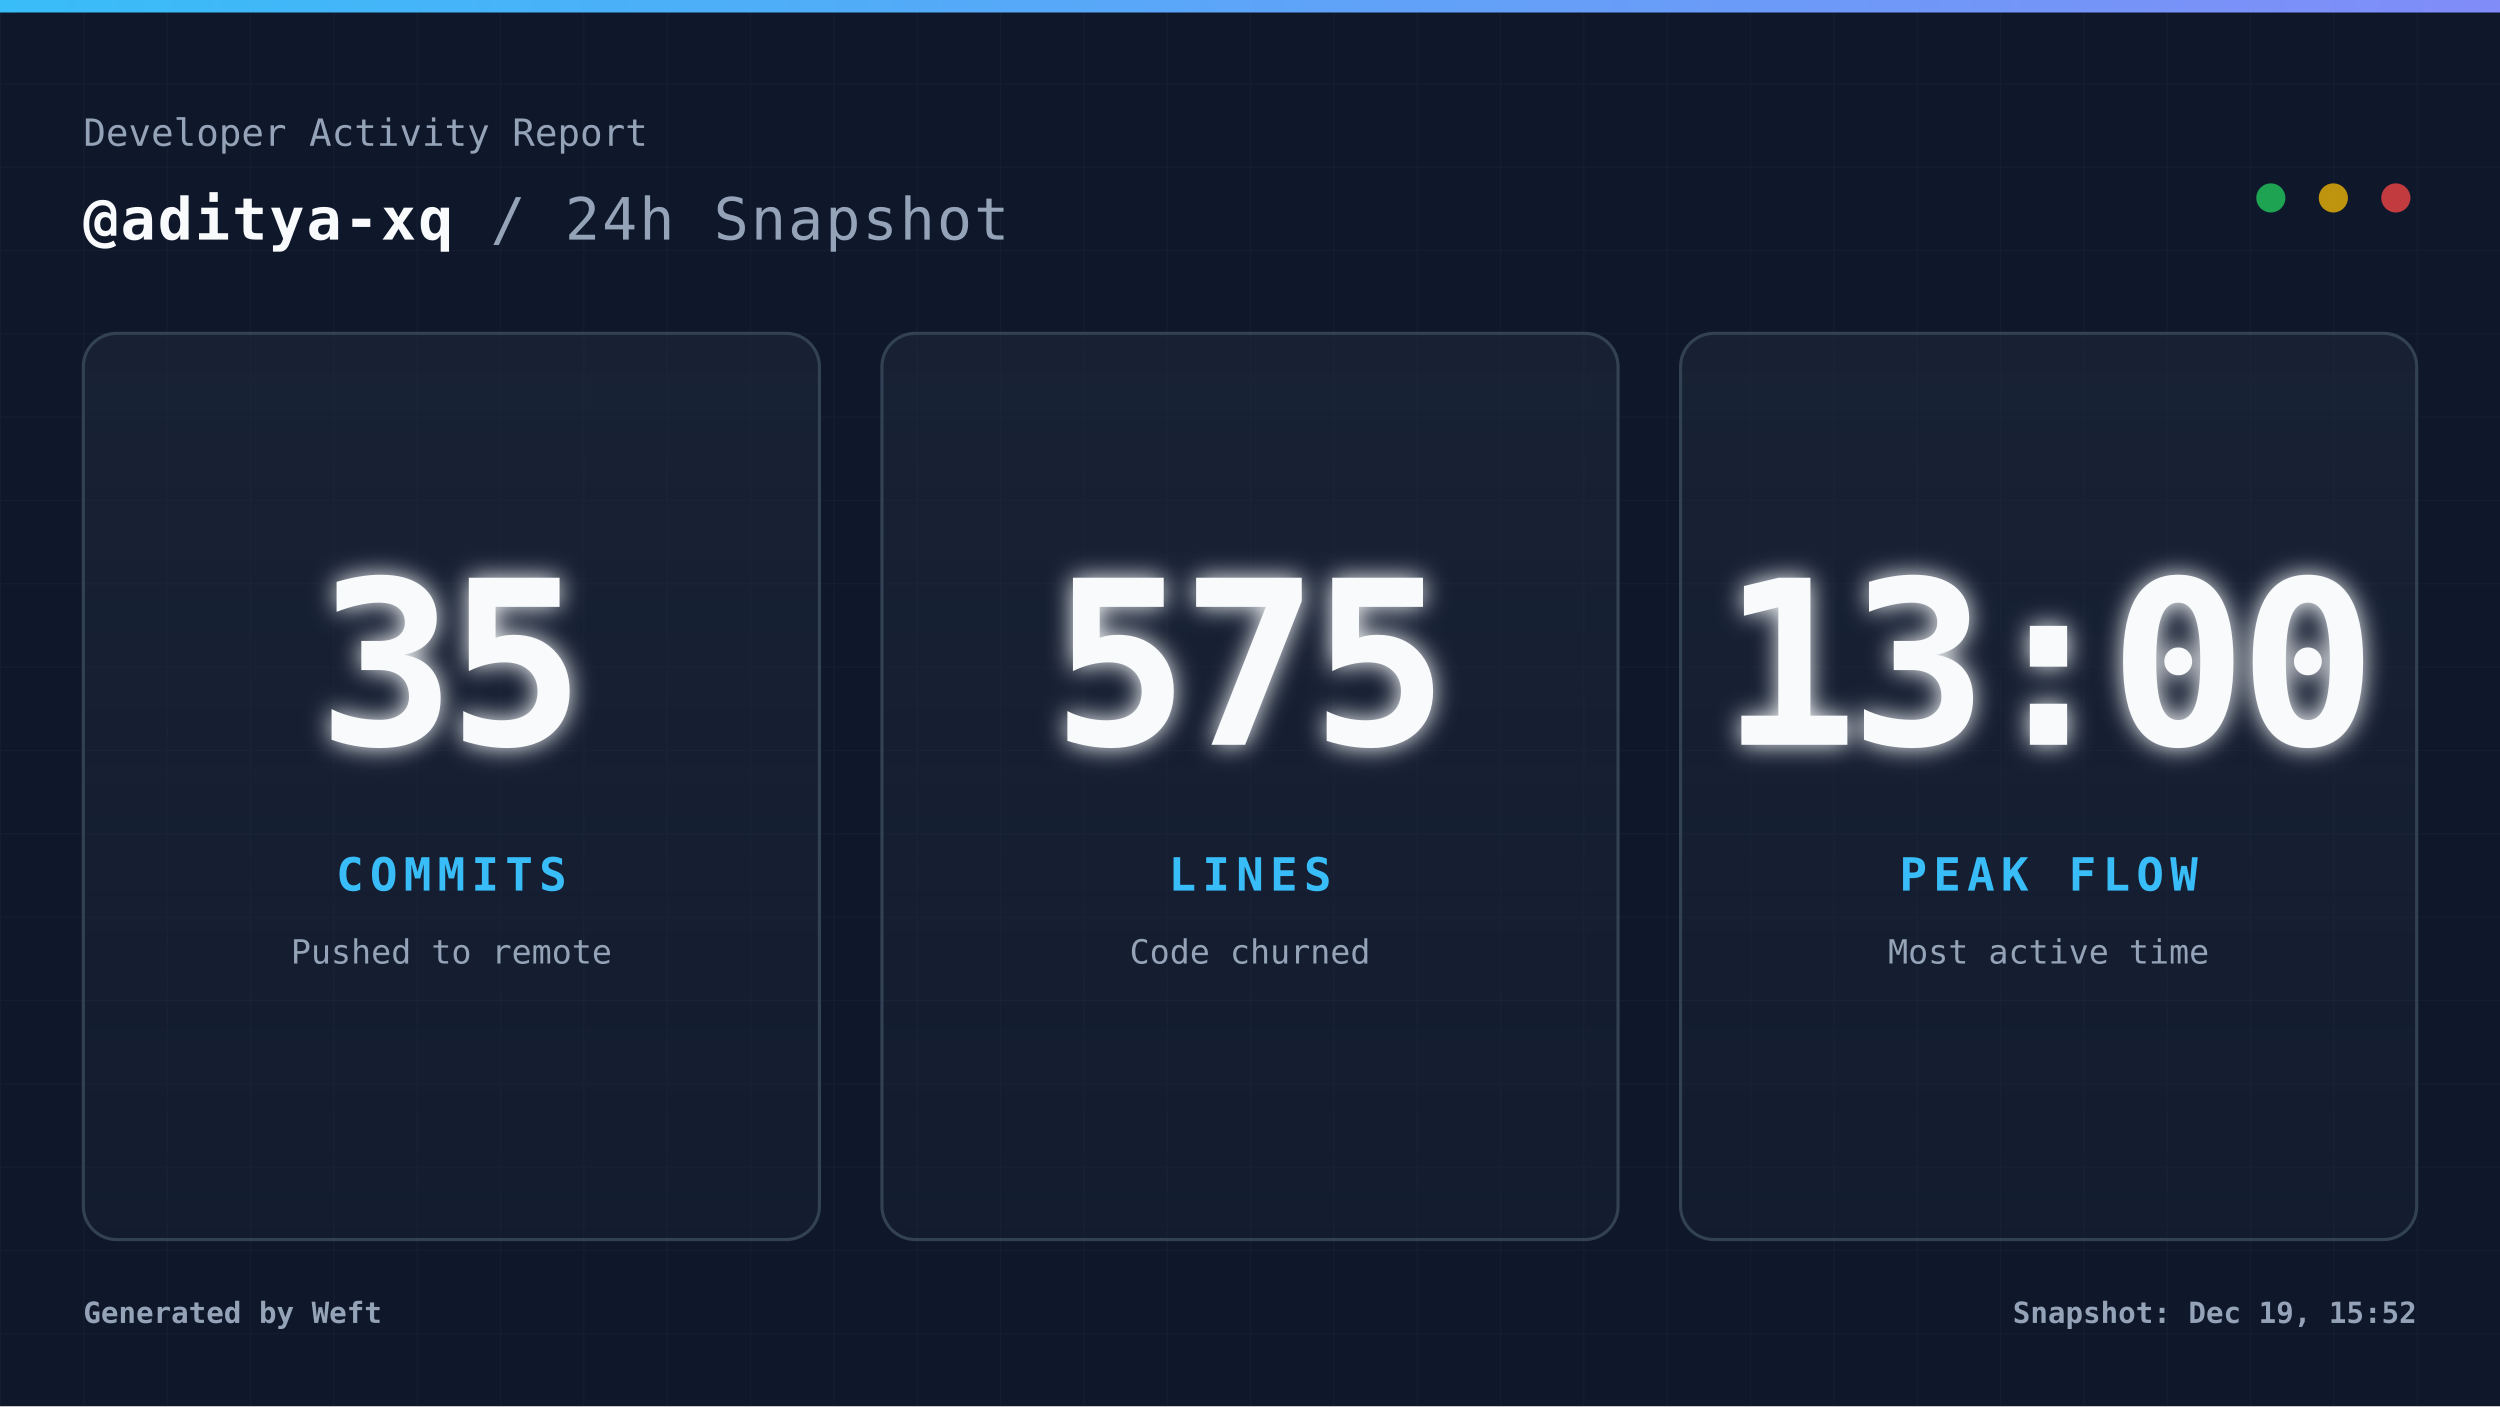
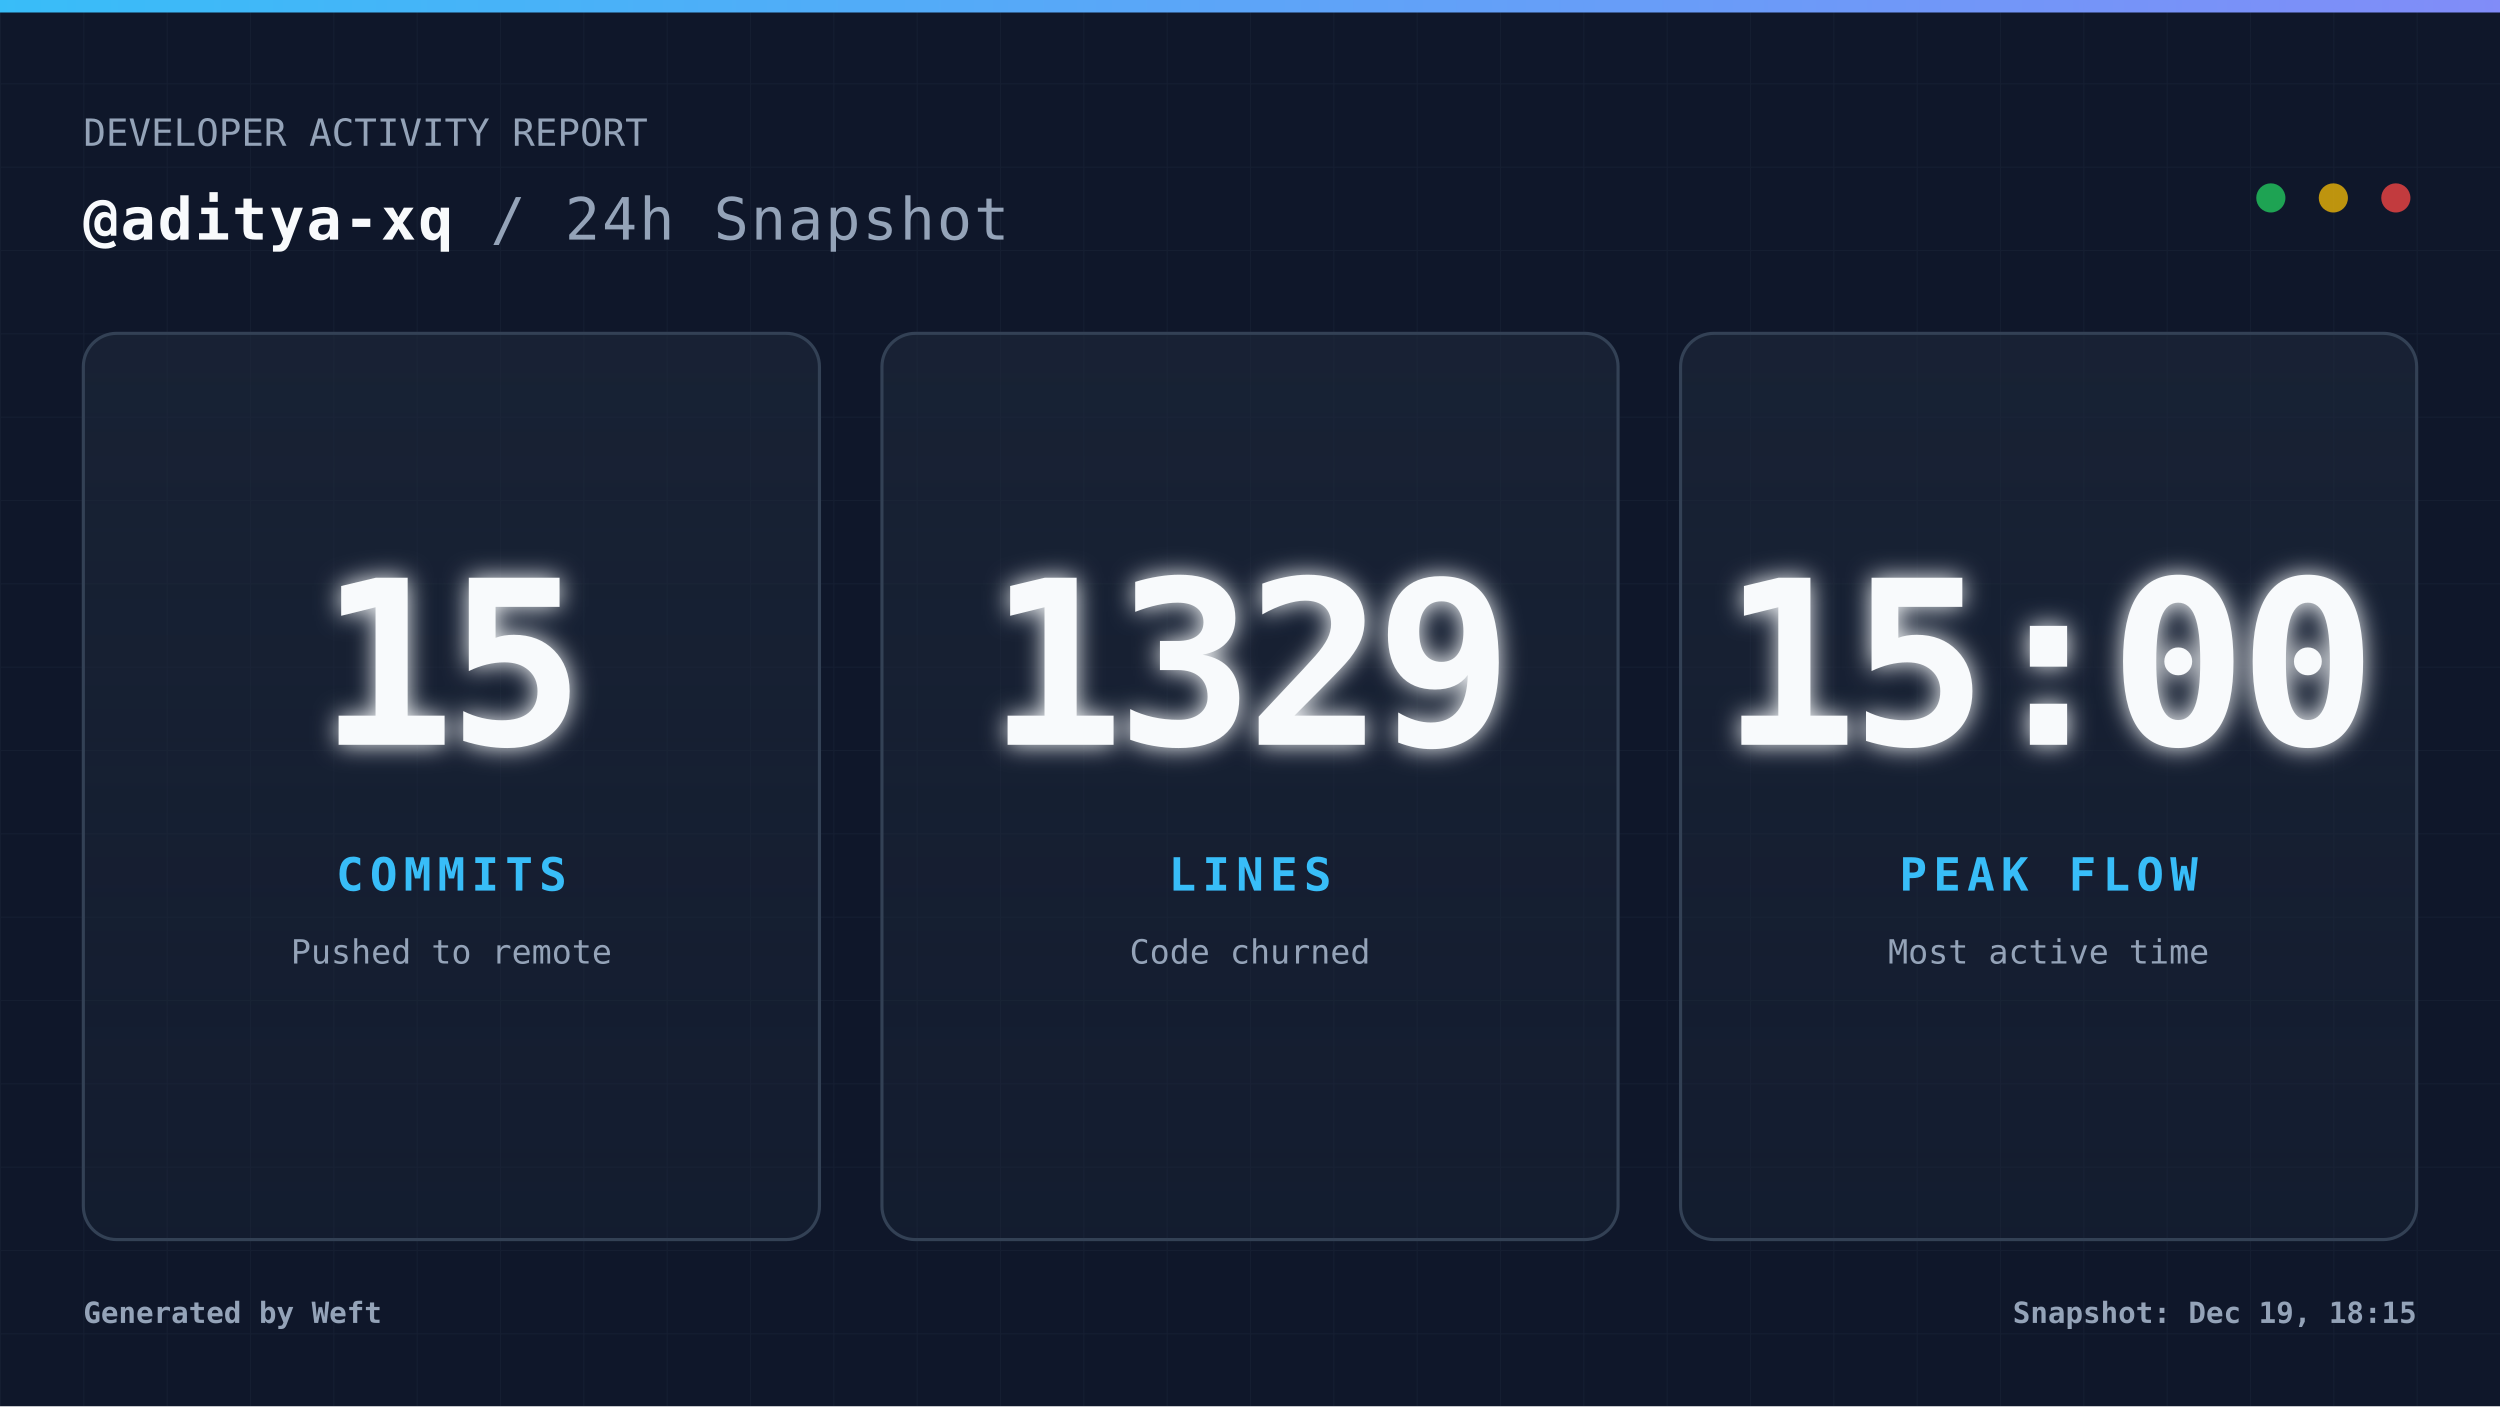
<svg xmlns="http://www.w3.org/2000/svg" width="1200" height="675" viewBox="0 0 1200 675" fill="none" role="img" aria-label="Daily commit snapshot">
  <defs>
    <pattern id="grid" width="40" height="40" patternUnits="userSpaceOnUse">
      <path d="M 40 0 L 0 0 0 40" fill="none" stroke="#94a3b8" stroke-width="1" opacity="0.05" />
    </pattern>
    <linearGradient id="accentGradient" x1="0%" y1="0%" x2="100%" y2="0%">
      <stop offset="0%" stop-color="#38bdf8" />
      <stop offset="100%" stop-color="#818cf8" />
    </linearGradient>
    <linearGradient id="cardGradient" x1="0%" y1="0%" x2="0%" y2="100%">
      <stop offset="0%" stop-color="#1e293b" stop-opacity="0.6" />
      <stop offset="100%" stop-color="#1e293b" stop-opacity="0.3" />
    </linearGradient>
    <filter id="glow" x="-20%" y="-20%" width="140%" height="140%">
      <feGaussianBlur stdDeviation="6" result="coloredBlur" />
      <feMerge>
        <feMergeNode in="coloredBlur" />
        <feMergeNode in="SourceGraphic" />
      </feMerge>
    </filter>
    <style>
            .root { font-family: 'JetBrains Mono', 'Cascadia Code', 'Segoe UI Mono', 'Roboto Mono', monospace; }
            .title { font-size: 28px; font-weight: 700; fill: #f8fafc; letter-spacing: 1px; }
-             .subtitle { font-size: 18px; font-weight: 400; fill: #94a3b8; text-transform: uppercase; }
-             
+             .subtitle { font-size: 18px; font-weight: 400; fill: #94a3b8; }
            .metric-val { font-size: 110px; font-weight: 900; fill: #f8fafc; letter-spacing: -4px; }
            .metric-lbl { font-size: 22px; font-weight: 700; fill: #38bdf8; letter-spacing: 3px; }
            .metric-sub { font-size: 16px; font-weight: 400; fill: #94a3b8; }
        </style>
  </defs>
  <rect width="1200" height="675" fill="#0f172a" />
  <rect width="1200" height="675" fill="url(#grid)" />
  <rect width="1200" height="6" fill="url(#accentGradient)" />
  <g class="root">
    <g transform="translate(40, 70)">
-       <text x="0" y="0" class="subtitle">Developer Activity Report</text>
+       <text x="0" y="0" class="subtitle">DEVELOPER ACTIVITY REPORT</text>
      <text x="0" y="45" class="title">
                @aditya-xq <tspan fill="#94a3b8" font-weight="400">/ 24h Snapshot</tspan>
      </text>
      <circle cx="1110" cy="25" r="7" fill="#ef4444" opacity="0.8" />
      <circle cx="1080" cy="25" r="7" fill="#eab308" opacity="0.8" />
      <circle cx="1050" cy="25" r="7" fill="#22c55e" opacity="0.8" />
    </g>
    <g transform="translate(40, 160)">
      <rect width="353.333" height="435" rx="16" fill="url(#cardGradient)" stroke="#334155" stroke-width="1.5" />
      <g transform="translate(176.6667, 217.5)">
-         <text x="0" y="-20" text-anchor="middle" class="metric-val" filter="url(#glow)">35</text>
+         <text x="0" y="-20" text-anchor="middle" class="metric-val" filter="url(#glow)">15</text>
        <text x="0" y="50" text-anchor="middle" class="metric-lbl">COMMITS</text>
        <text x="0" y="85" text-anchor="middle" class="metric-sub">Pushed to remote</text>
      </g>
    </g>
    <g transform="translate(423.3333, 160)">
      <rect width="353.333" height="435" rx="16" fill="url(#cardGradient)" stroke="#334155" stroke-width="1.5" />
      <g transform="translate(176.6667, 217.5)">
-         <text x="0" y="-20" text-anchor="middle" class="metric-val" filter="url(#glow)">575</text>
+         <text x="0" y="-20" text-anchor="middle" class="metric-val" filter="url(#glow)">1329</text>
        <text x="0" y="50" text-anchor="middle" class="metric-lbl">LINES</text>
        <text x="0" y="85" text-anchor="middle" class="metric-sub">Code churned</text>
      </g>
    </g>
    <g transform="translate(806.6667, 160)">
      <rect width="353.333" height="435" rx="16" fill="url(#cardGradient)" stroke="#334155" stroke-width="1.5" />
      <g transform="translate(176.6667, 217.5)">
-         <text x="0" y="-20" text-anchor="middle" class="metric-val" filter="url(#glow)">13:00</text>
+         <text x="0" y="-20" text-anchor="middle" class="metric-val" filter="url(#glow)">15:00</text>
        <text x="0" y="50" text-anchor="middle" class="metric-lbl">PEAK FLOW</text>
        <text x="0" y="85" text-anchor="middle" class="metric-sub">Most active time</text>
      </g>
    </g>
    <g transform="translate(40, 635)">
      <text x="0" y="0" fill="#94a3b8" font-size="14" font-weight="600">
                Generated by Weft
            </text>
      <text x="1120" y="0" text-anchor="end" fill="#94a3b8" font-size="14" font-weight="600">
-                 Snapshot: Dec 19, 15:52
+                 Snapshot: Dec 19, 18:15
            </text>
    </g>
  </g>
</svg>
